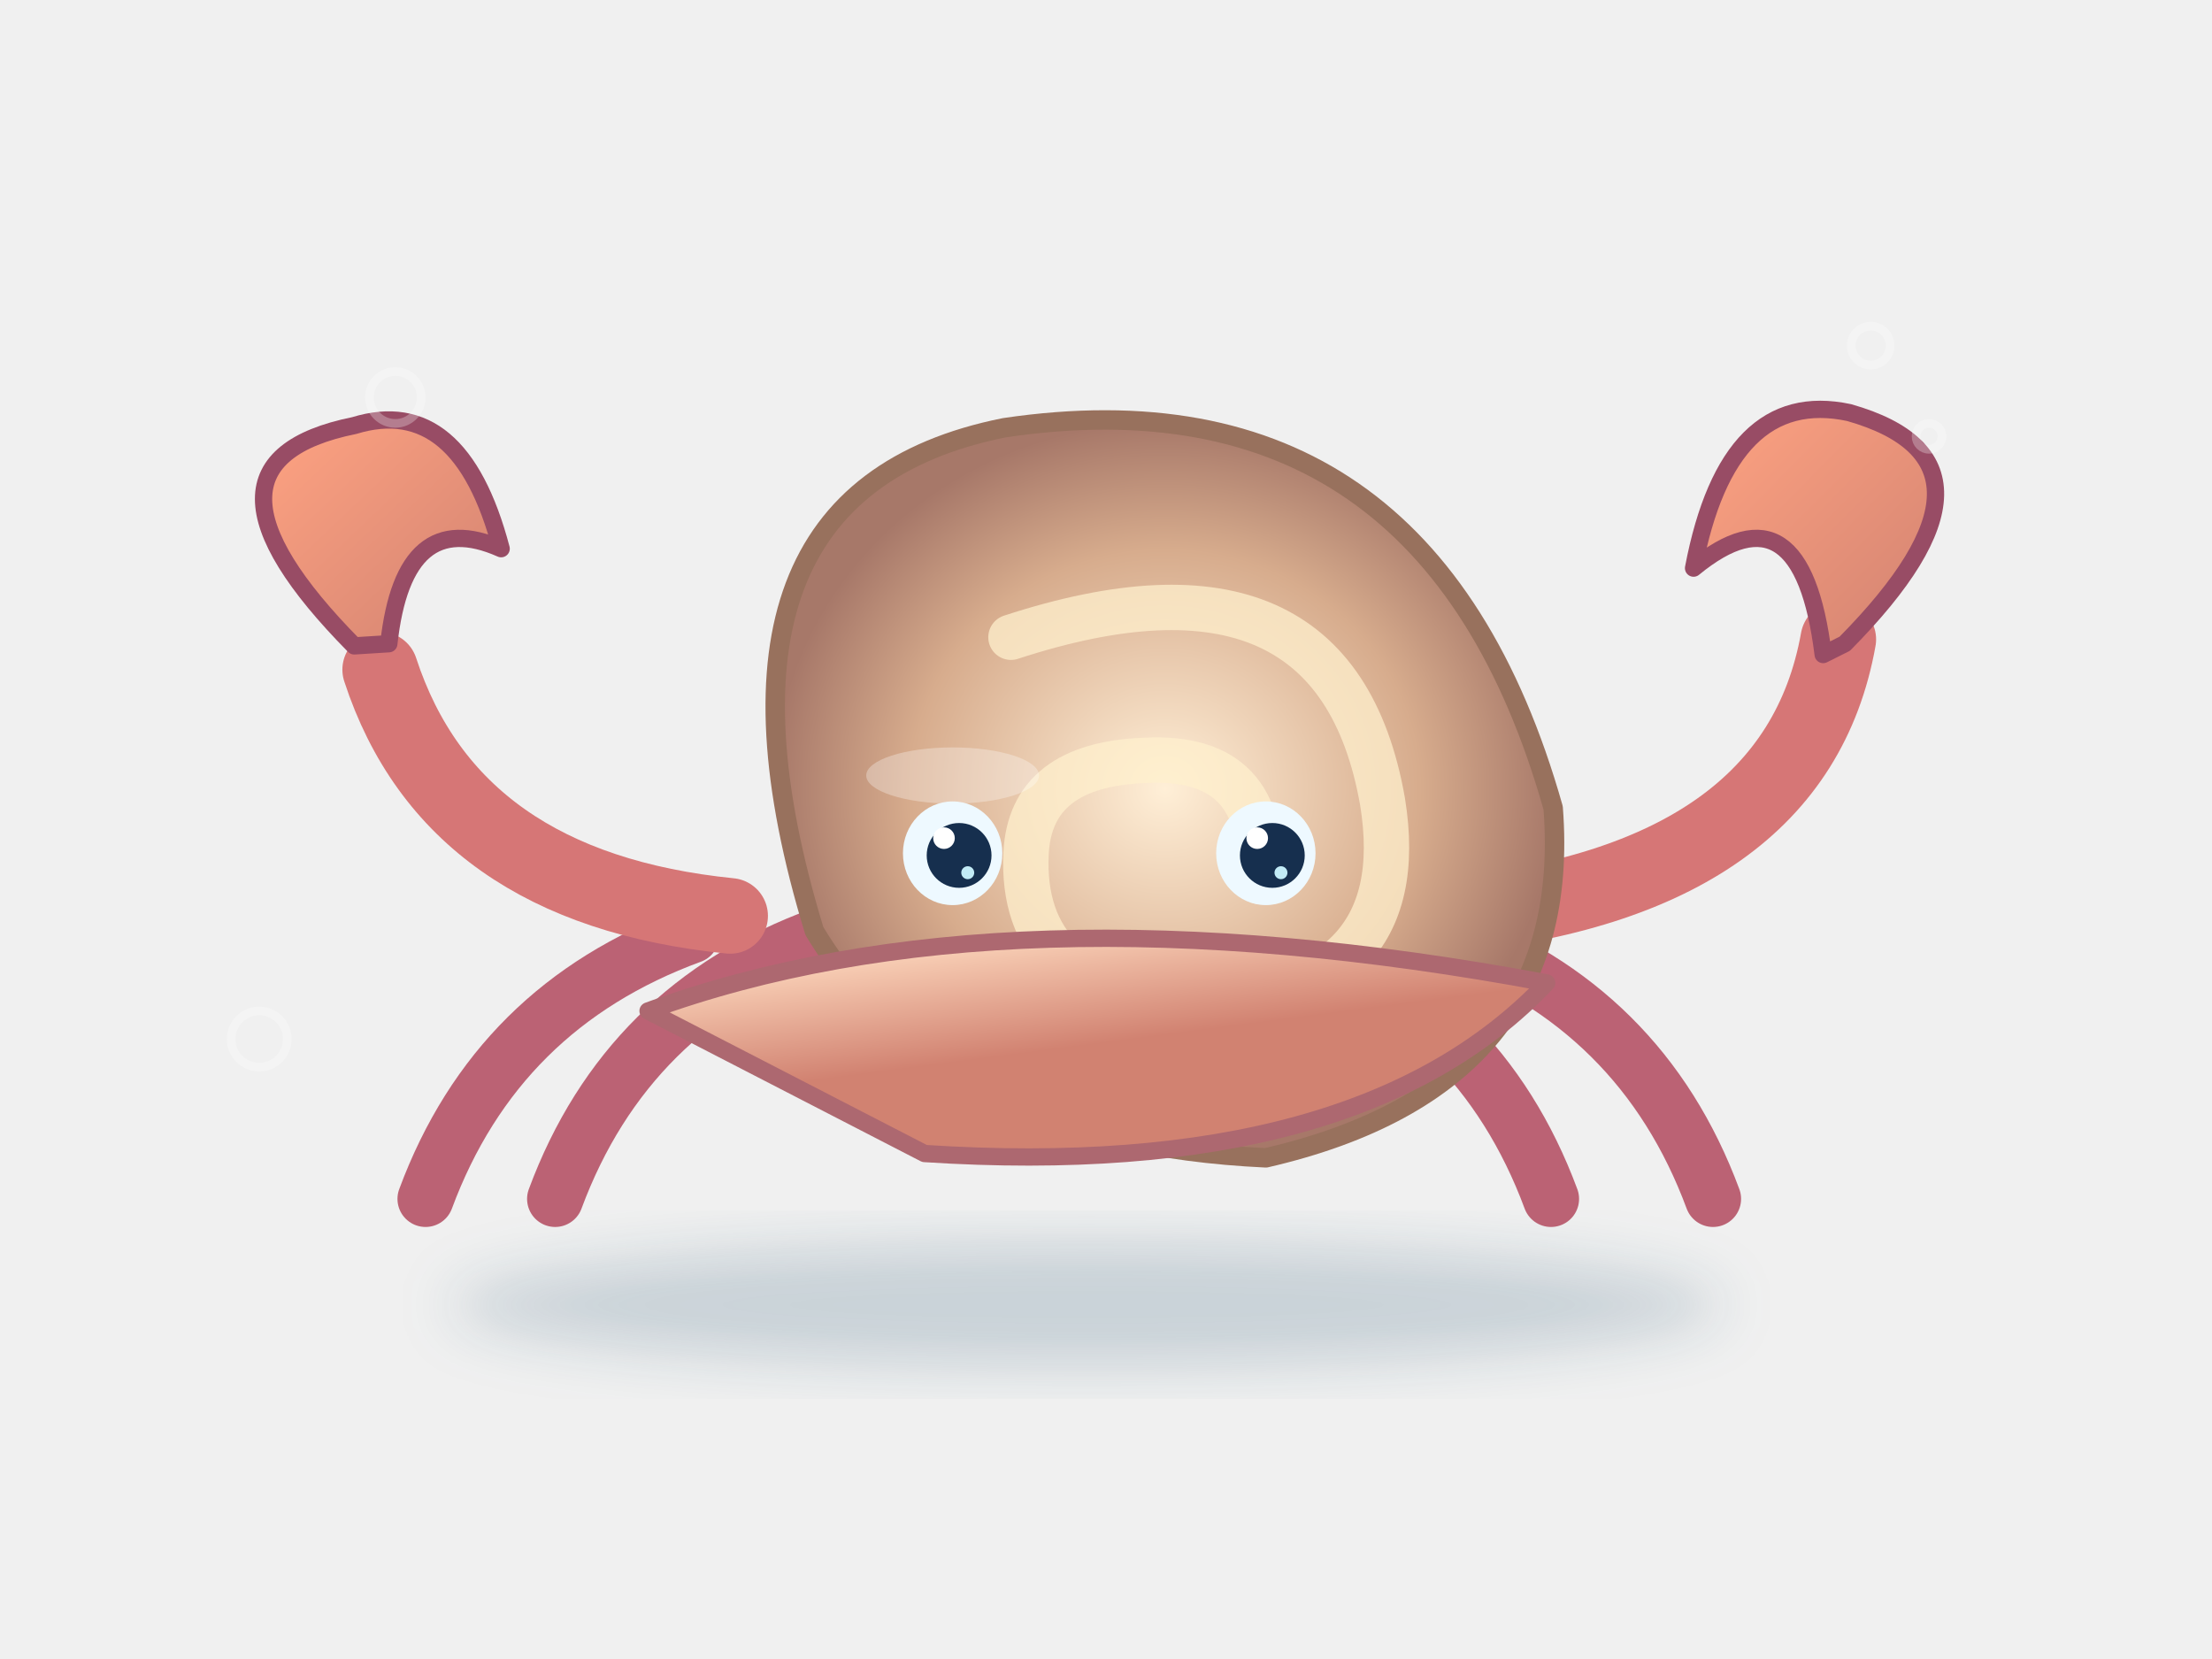
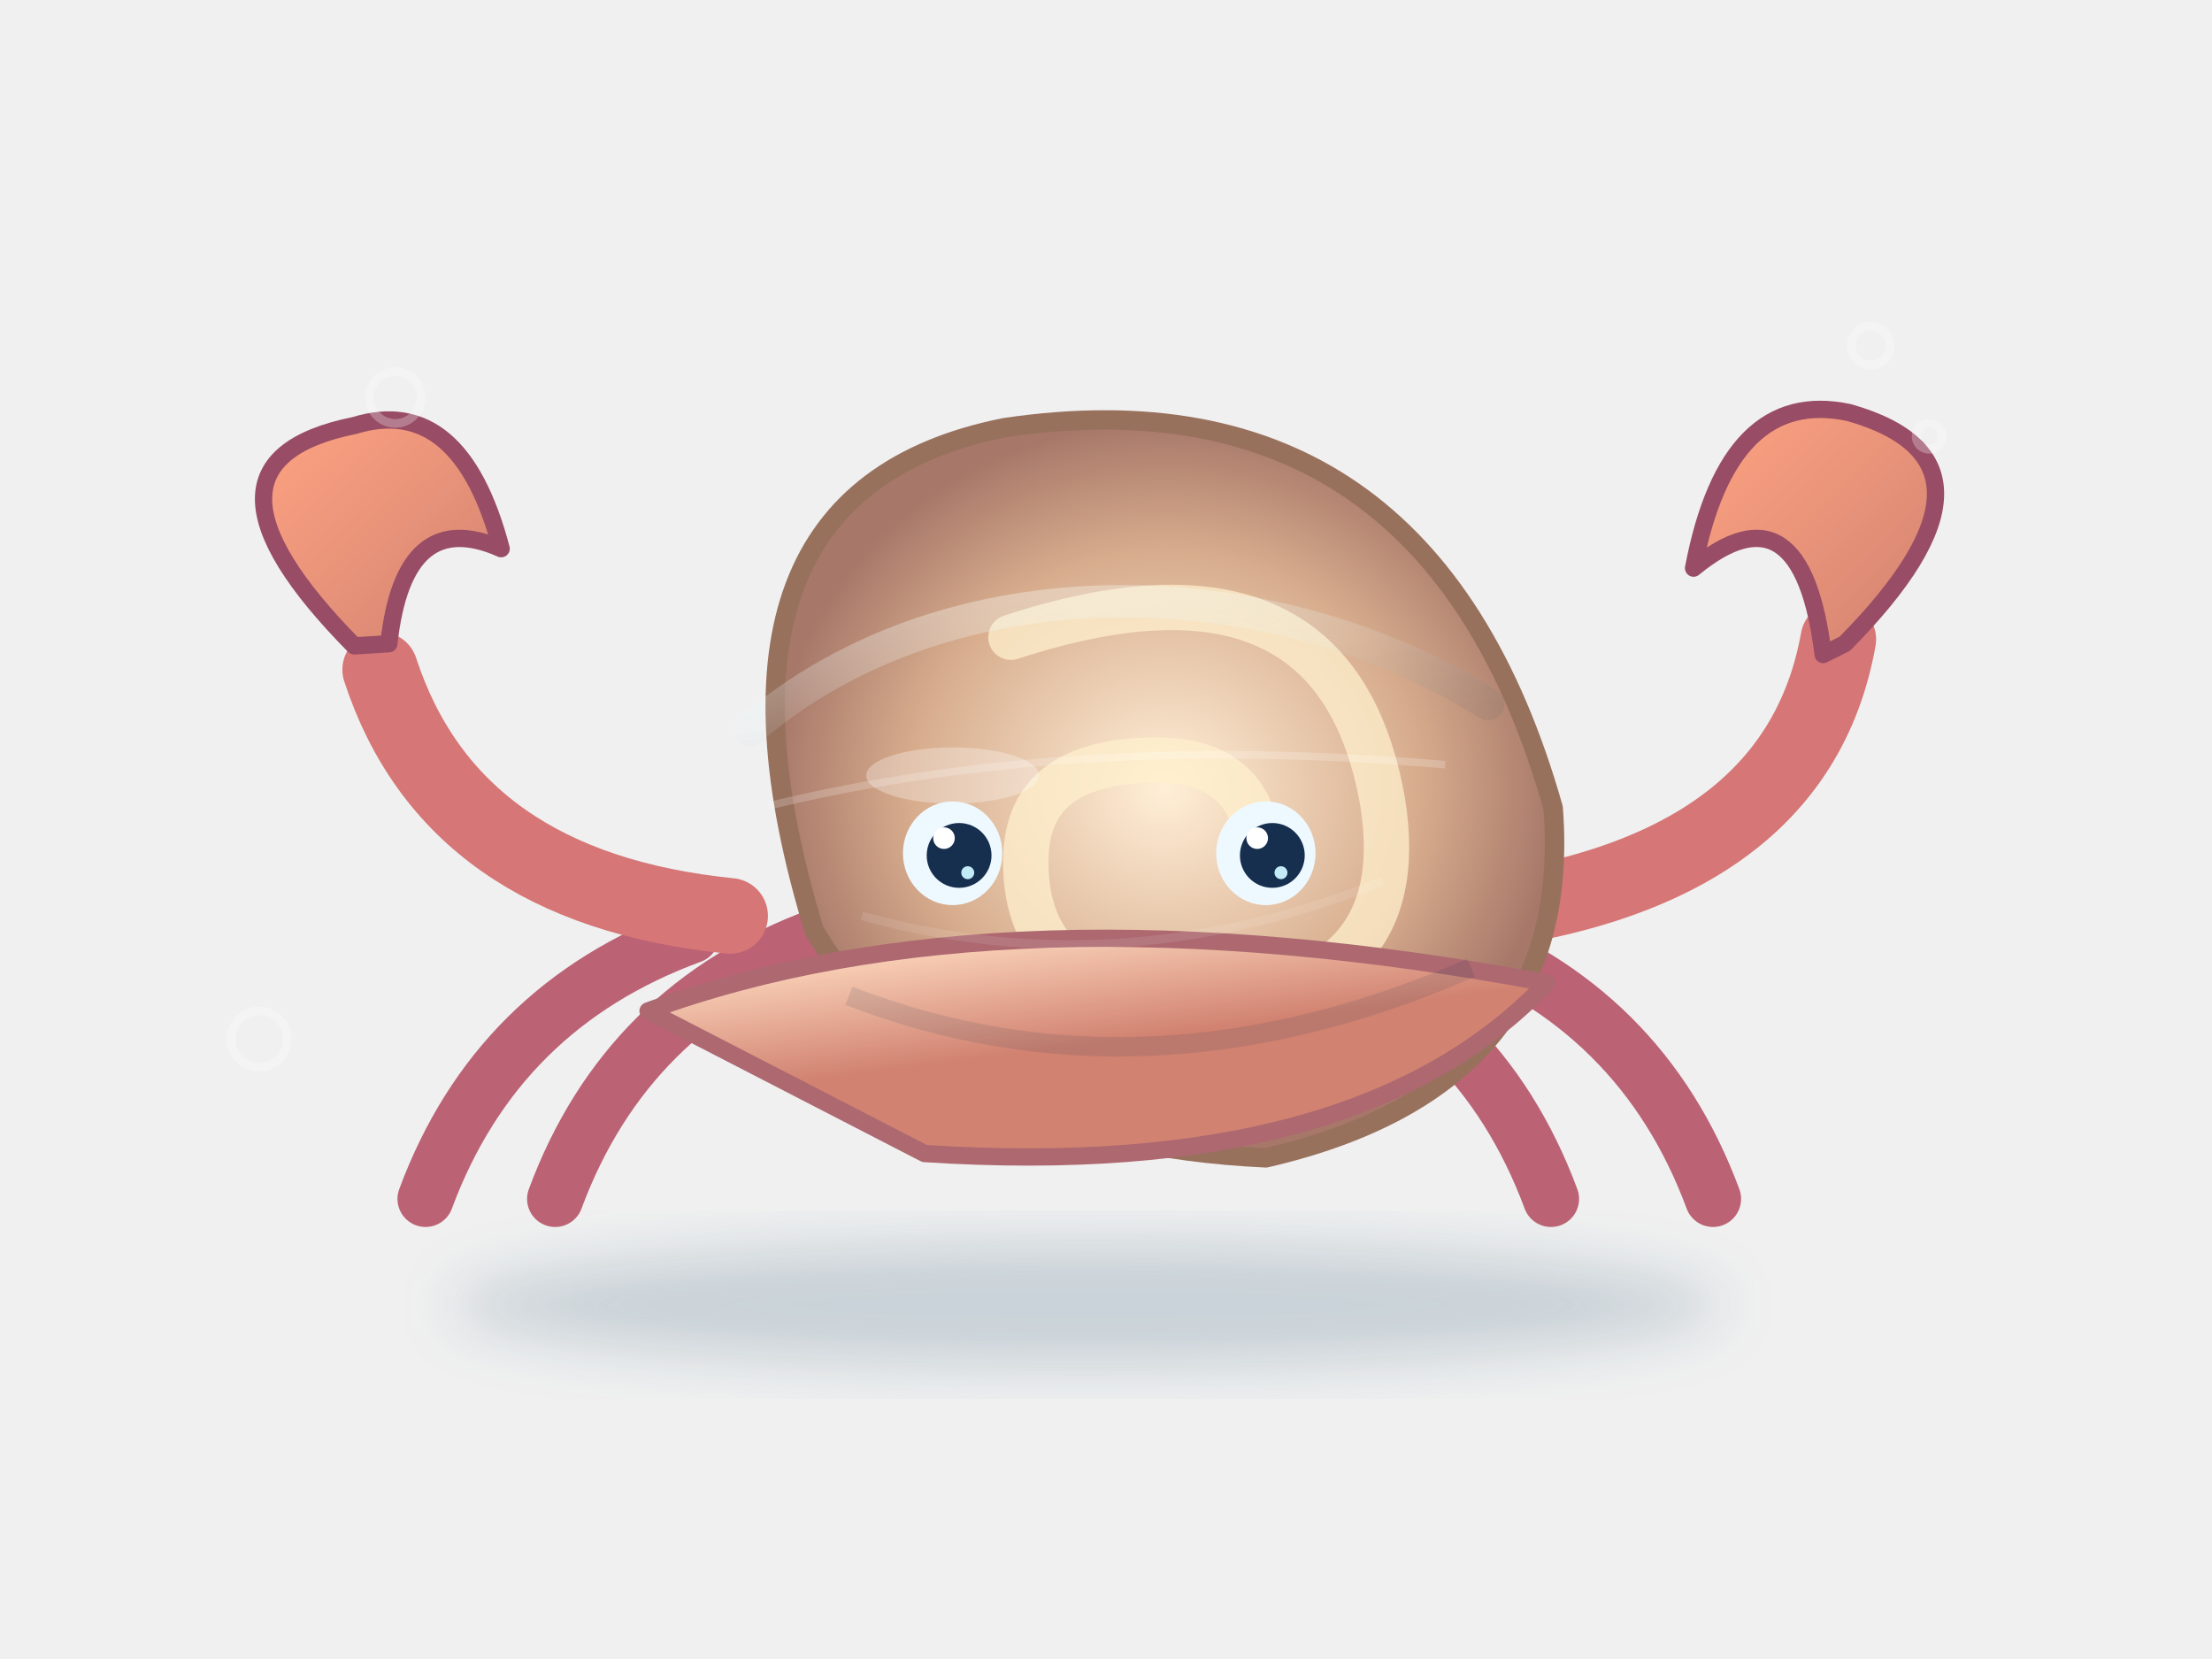
<svg xmlns="http://www.w3.org/2000/svg" width="1536" height="1152" viewBox="0 0 1024 768" role="img" aria-labelledby="title desc">
  <defs>
    <linearGradient id="body" x1=".25" y1="0" x2=".78" y2="1">
      <stop stop-color="#ffdcc1" />
      <stop offset=".48" stop-color="#d18271" />
      <stop offset="1" stop-color="#d18271" />
    </linearGradient>
    <linearGradient id="fin" x1="0" y1="0" x2="1" y2="1">
      <stop stop-color="#ffa382" />
      <stop offset="1" stop-color="#d18271" />
    </linearGradient>
    <radialGradient id="shell">
      <stop stop-color="#ffefd7" />
      <stop offset=".65" stop-color="#d7ac8d" />
      <stop offset="1" stop-color="#a77869" />
    </radialGradient>
    <filter id="soft" x="-25%" y="-25%" width="150%" height="150%">
      <feGaussianBlur stdDeviation="13" />
    </filter>
  </defs>
  <g opacity=".18" filter="url(#soft)">
    <ellipse cx="503" cy="604" rx="295" ry="29" fill="#184969" />
  </g>
  <g>
    <path d="M320 433 Q230 466 197 555" fill="none" stroke="#bb6274" stroke-width="26" stroke-linejoin="round" stroke-linecap="round" />
    <path d="M380 433 Q290 466 257 555" fill="none" stroke="#bb6274" stroke-width="26" stroke-linejoin="round" stroke-linecap="round" />
    <path d="M595 433 Q685 466 718 555" fill="none" stroke="#bb6274" stroke-width="26" stroke-linejoin="round" stroke-linecap="round" />
    <path d="M670 433 Q760 466 793 555" fill="none" stroke="#bb6274" stroke-width="26" stroke-linejoin="round" stroke-linecap="round" />
    <path d="M338 424 Q209 411 176 310" fill="none" stroke="#d67676" stroke-width="35" stroke-linejoin="round" stroke-linecap="round" />
    <path d="M670 424 Q831 408 851 296" fill="none" stroke="#d67676" stroke-width="35" stroke-linejoin="round" stroke-linecap="round" />
    <path d="M164 299 Q80 214 164 197 Q213 182 232 254 Q187 234 180 298 Z" fill="url(#fin)" stroke="#984c65" stroke-width="8" stroke-linejoin="round" stroke-linecap="round" />
    <path d="M854 298 Q937 214 856 191 Q800 179 784 263 Q834 222 844 303 Z" fill="url(#fin)" stroke="#984c65" stroke-width="8" stroke-linejoin="round" stroke-linecap="round" />
    <path d="M377 431 Q315 228 465 198 Q661 169 719 374 Q729 503 586 536 Q436 529 377 431 Z" fill="url(#shell)" stroke="#98715d" stroke-width="9" stroke-linejoin="round" stroke-linecap="round" />
    <path d="M468 295 Q618 246 640 371 Q655 463 548 465 Q472 458 475 395 Q477 354 530 352 Q587 349 583 408" fill="none" stroke="#fff0cd" stroke-width="21" stroke-linejoin="round" stroke-linecap="round" opacity=".74" />
    <path d="M300 468 Q464 408 716 455 Q629 547 428 534 Z" fill="url(#body)" stroke="#ad6870" stroke-width="8" stroke-linejoin="round" stroke-linecap="round" />
    <ellipse cx="441" cy="359" rx="40" ry="13" fill="#ffffff" opacity=".3" />
    <ellipse cx="441" cy="395" rx="23" ry="24" fill="#eef9ff" />
    <ellipse cx="444" cy="396" rx="15" ry="15" fill="#162f4e" />
    <ellipse cx="437" cy="388" rx="5" ry="5" fill="#ffffff" />
    <ellipse cx="448" cy="404" rx="3" ry="3" fill="#c2ebf6" />
    <ellipse cx="586" cy="395" rx="23" ry="24" fill="#eef9ff" />
    <ellipse cx="589" cy="396" rx="15" ry="15" fill="#162f4e" />
    <ellipse cx="582" cy="388" rx="5" ry="5" fill="#ffffff" />
    <ellipse cx="593" cy="404" rx="3" ry="3" fill="#c2ebf6" />
  </g>
  <g opacity=".4">
    <circle cx="183" cy="184" r="12" fill="none" stroke="#ffffff" stroke-opacity=".68" stroke-width="4" />
    <circle cx="866" cy="160" r="9" fill="none" stroke="#ffffff" stroke-opacity=".68" stroke-width="4" />
    <circle cx="893" cy="202" r="6" fill="none" stroke="#ffffff" stroke-opacity=".68" stroke-width="4" />
    <circle cx="120" cy="481" r="13" fill="none" stroke="#ffffff" stroke-opacity=".68" stroke-width="4" />
  </g>
+   <defs id="v32-materials">
+     <linearGradient id="v32-rim" x1="0" y1="0" x2=".85" y2="1">
+       <stop stop-color="#fffaf0" stop-opacity=".7" />
+       <stop offset=".58" stop-color="#e5faff" stop-opacity=".20" />
+       <stop offset="1" stop-color="#23465b" stop-opacity=".13" />
+     </linearGradient>
+     <linearGradient id="v32-fin" x1="0" y1="0" x2="1" y2="1">
+       <stop stop-color="#fff" stop-opacity=".52" />
+       <stop offset=".47" stop-color="#fff" stop-opacity=".06" />
+       <stop offset="1" stop-color="#102a48" stop-opacity=".21" />
+     </linearGradient>
+     <radialGradient id="v32-pearl" cx=".36" cy=".25" r=".75">
+       <stop stop-color="#fff" stop-opacity=".6" />
+       <stop offset=".40" stop-color="#fff" stop-opacity=".14" />
+       <stop offset="1" stop-color="#031d32" stop-opacity=".14" />
+     </radialGradient>
+     <pattern id="v32-micro" width="24" height="22" patternUnits="userSpaceOnUse">
+       <path d="M2 13 Q11 4 20 13" stroke="#fff" stroke-opacity=".13" stroke-width="1.7" fill="none" />
+       <circle cx="18" cy="3" r="1.2" fill="#fff" opacity=".16" />
+     </pattern>
+   </defs>
+   <g id="v32-polish" pointer-events="none">
+     <path d="M347 338 C440 258 589 263 689 326" fill="none" stroke="url(#v32-rim)" stroke-width="15" stroke-linecap="round" opacity=".65" />
+     <path d="M393 461 Q530 514 681 448" fill="none" stroke="#16354d" stroke-width="9" opacity=".12" />
+     <path d="M356 373 Q496 339 669 354" fill="none" stroke="#fff" stroke-width="3.5" opacity=".20" />
+     <path d="M399 424 Q518 457 640 408" fill="none" stroke="#fff" stroke-width="4" opacity=".10" />
+   </g>
</svg>
